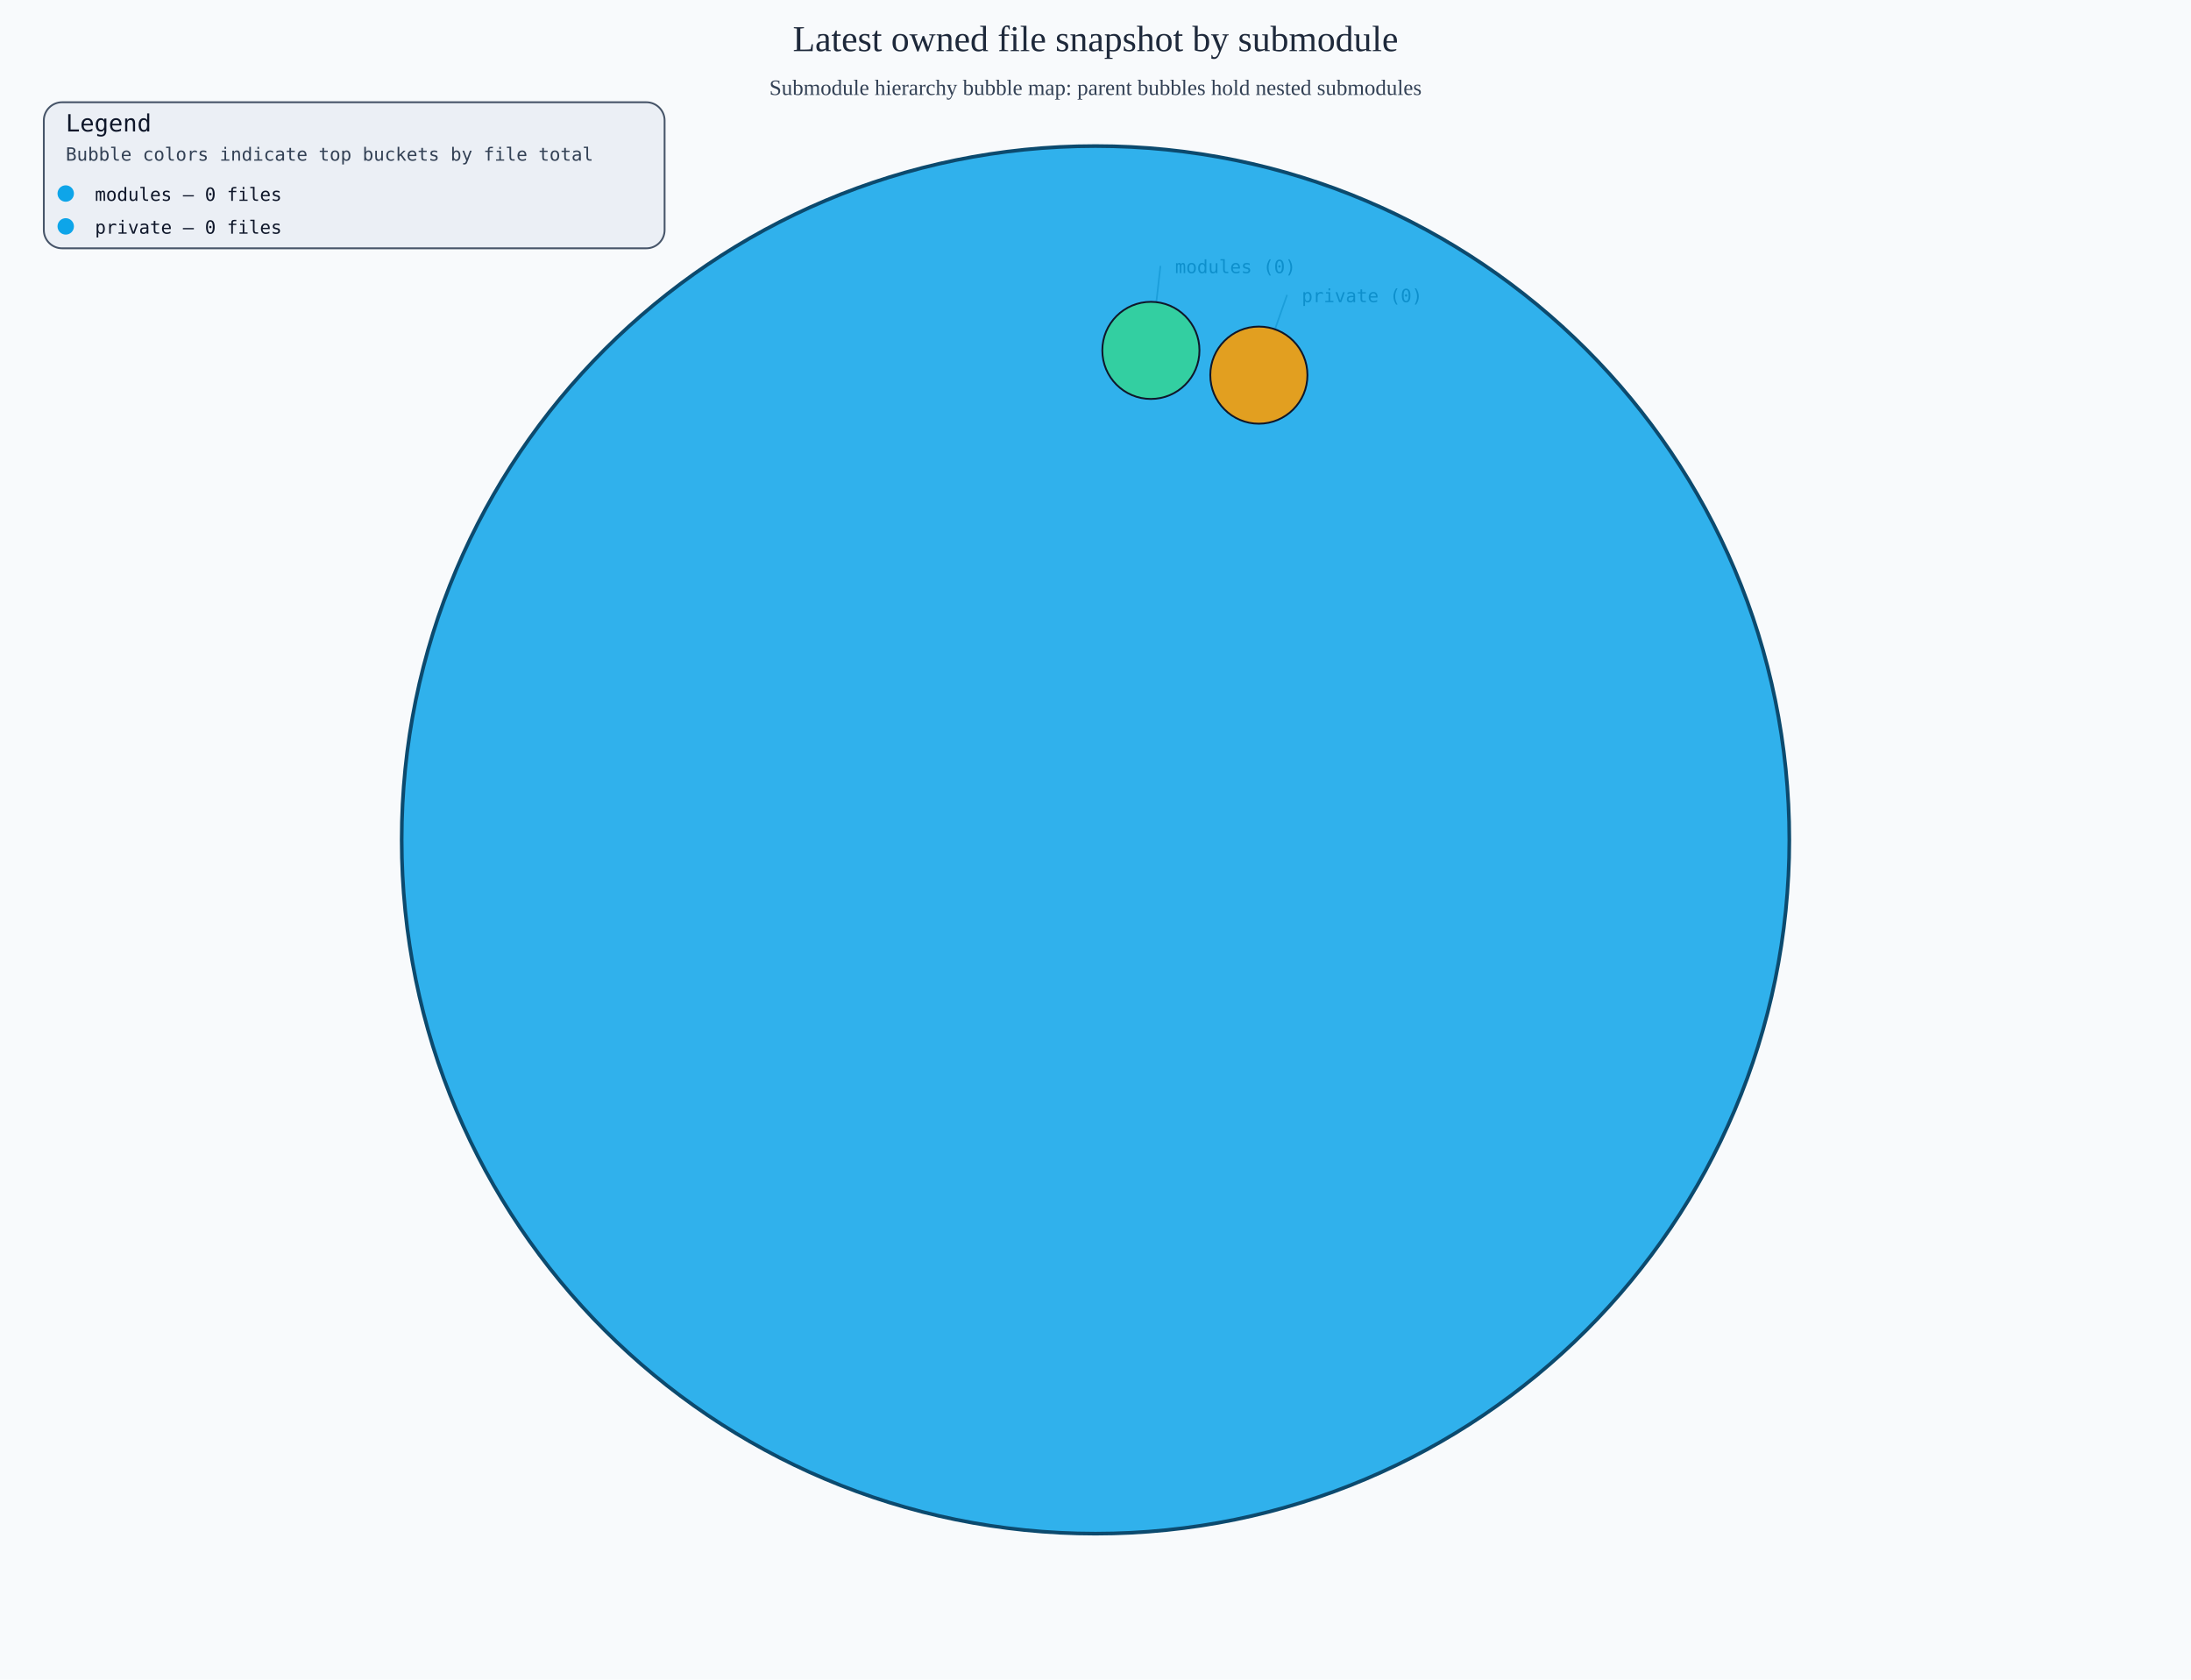
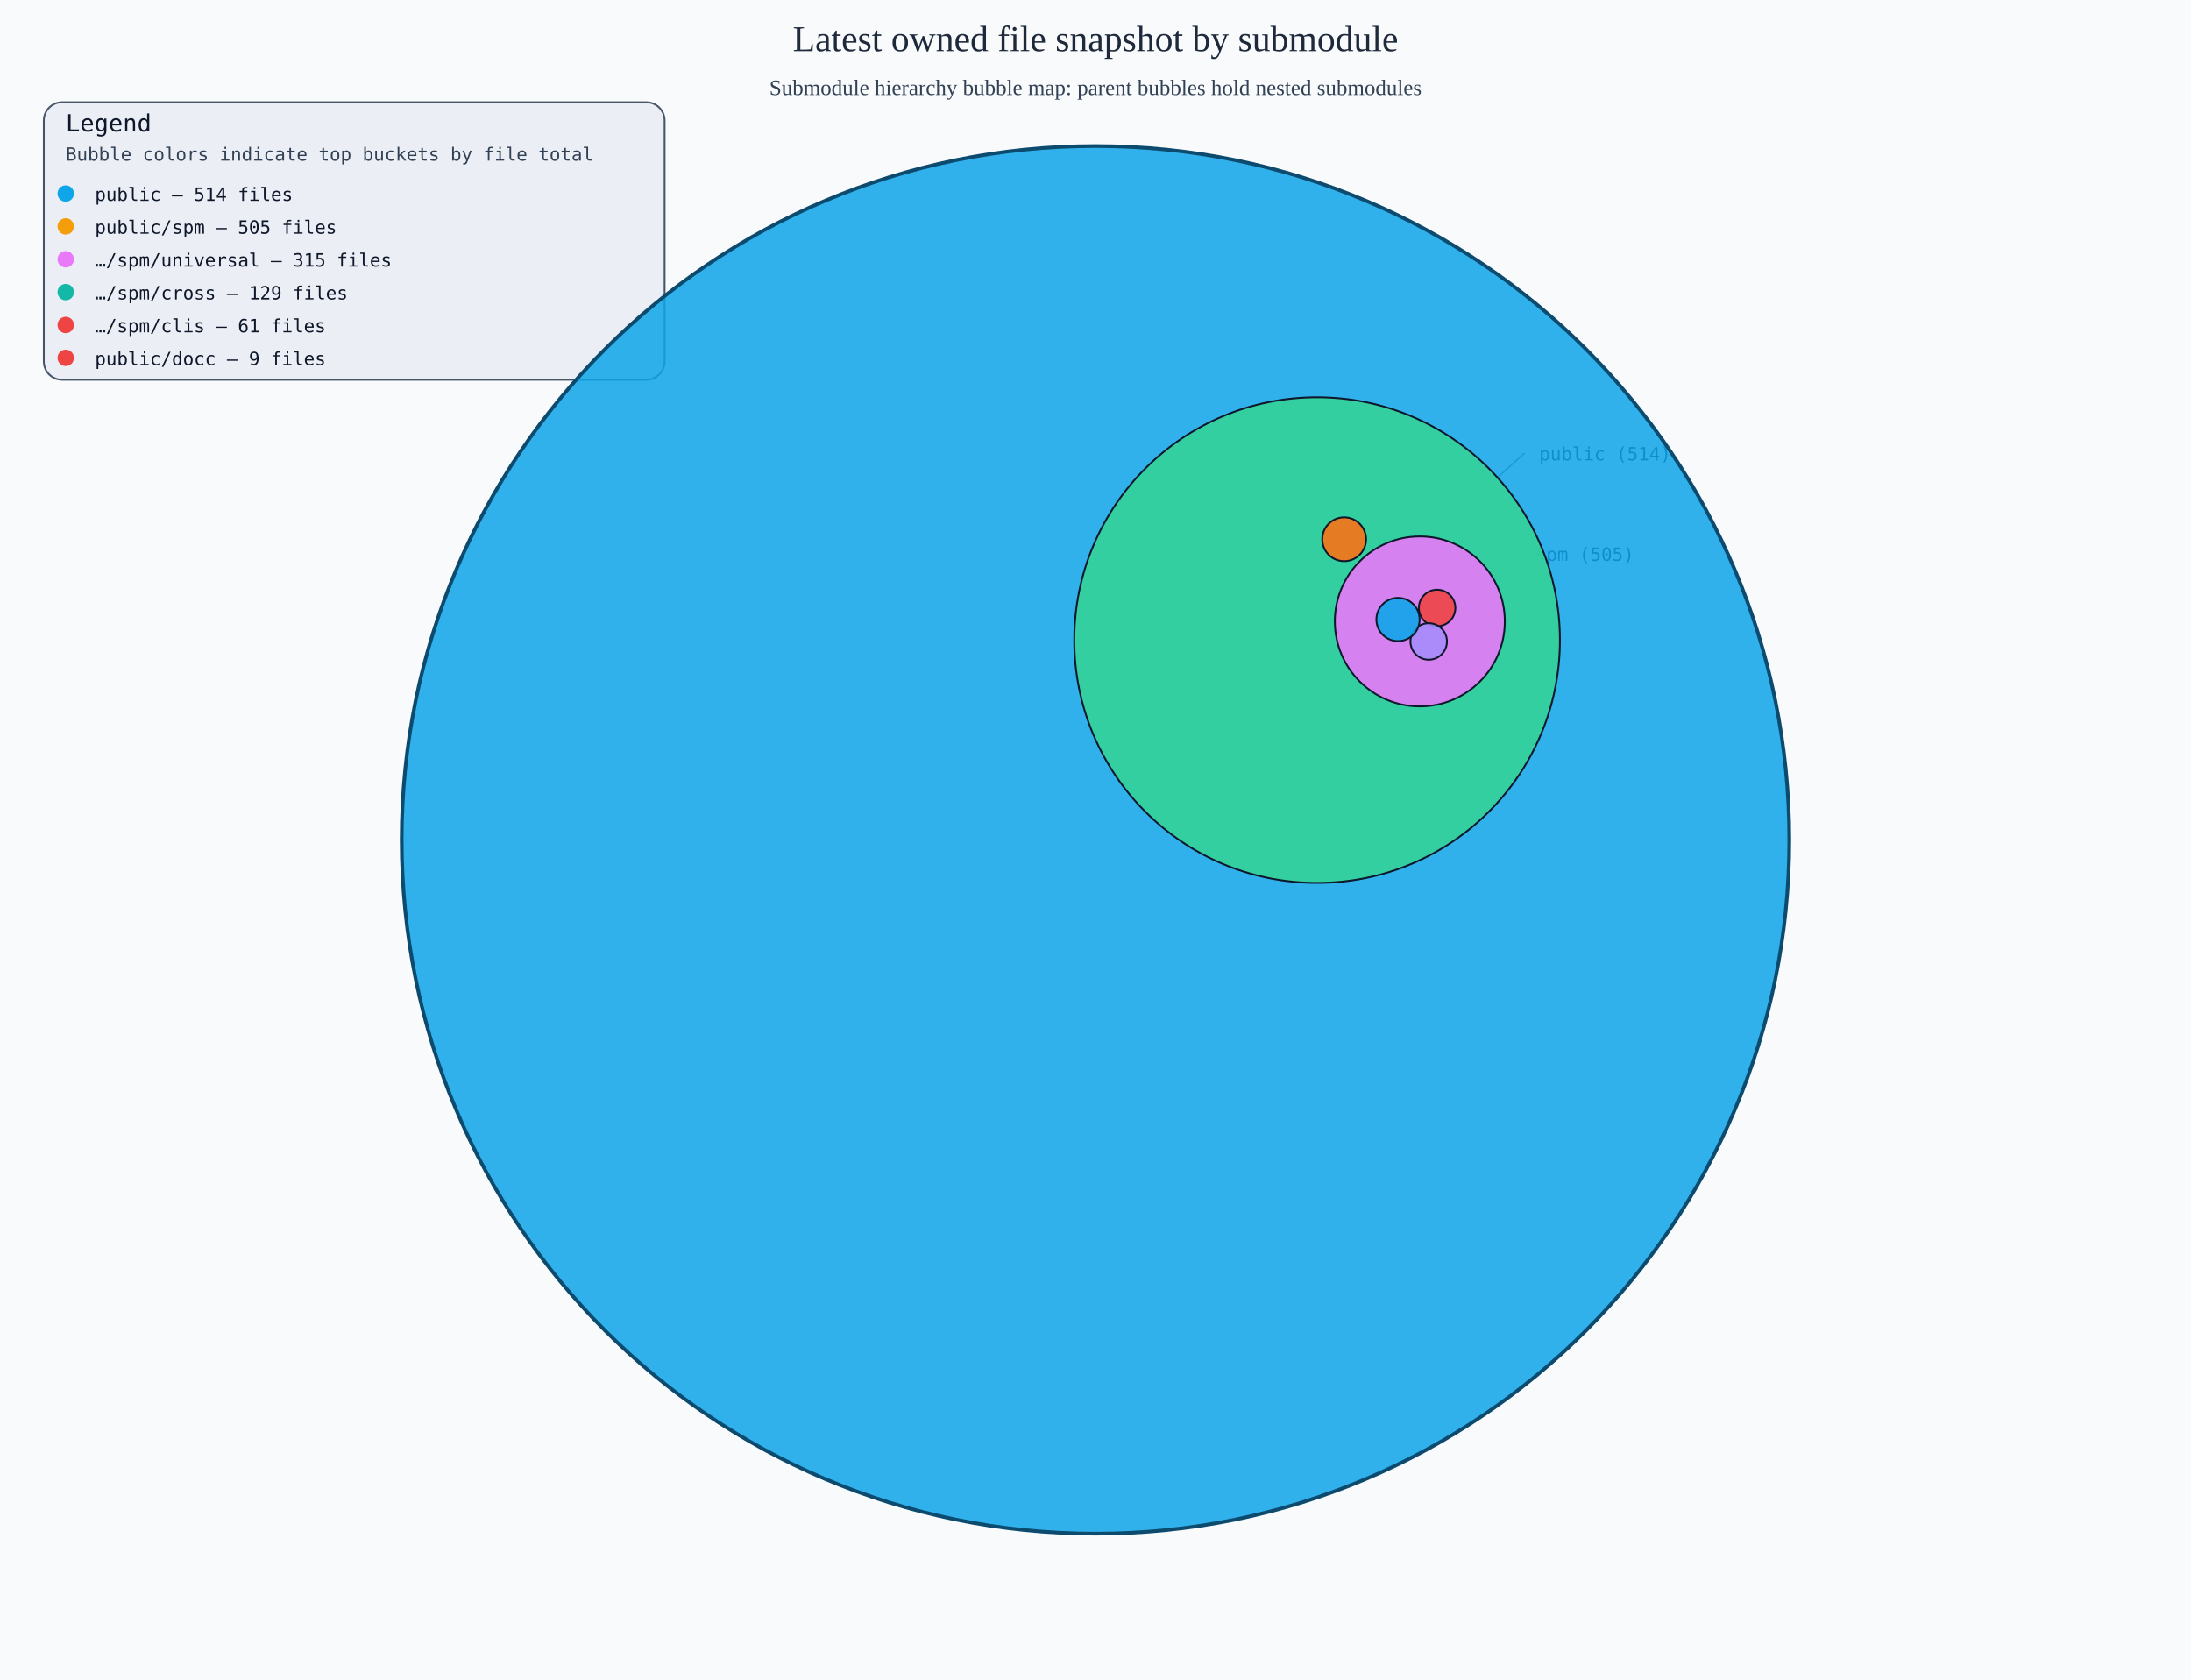
<svg xmlns="http://www.w3.org/2000/svg" viewBox="0 0 1200 920">
  <rect x="0" y="0" width="1200" height="920" fill="#f8fafc" />
  <text x="600" y="28" text-anchor="middle" font-size="20" fill="#1e293b">Latest owned file snapshot by submodule</text>
  <text x="600" y="52" text-anchor="middle" font-size="12" fill="#334155">Submodule hierarchy bubble map: parent bubbles hold nested submodules</text>
-   <rect x="24.0" y="56.0" width="340.0" height="80.0" fill="#e2e8f0" fill-opacity="0.6" stroke="#475569" stroke-width="1" rx="10" />
+   <rect x="24.0" y="56.0" width="340.0" height="152.0" fill="#e2e8f0" fill-opacity="0.6" stroke="#475569" stroke-width="1" rx="10" />
  <text x="36.0" y="72.0" font-size="13" fill="#0f172a" font-family="monospace">Legend</text>
  <text x="36.0" y="88.0" font-size="10" fill="#334155" font-family="monospace">Bubble colors indicate top buckets by file total</text>
  <circle cx="36.0" cy="106.0" r="4.5" fill="#0ea5e9" />
-   <text x="52.0" y="110.0" font-size="10" fill="#0f172a" font-family="monospace" alignment-baseline="middle">modules — 0 files</text>
-   <circle cx="36.0" cy="124.0" r="4.5" fill="#0ea5e9" />
-   <text x="52.0" y="128.0" font-size="10" fill="#0f172a" font-family="monospace" alignment-baseline="middle">private — 0 files</text>
-   <line x1="633.16" y1="166.97" x2="635.58" y2="145.61" stroke="#334155" stroke-width="0.9" stroke-opacity="0.7" />
-   <text x="643.58" y="149.61" text-anchor="start" fill="#0f172a" font-size="10" font-family="monospace">modules (0)</text>
-   <line x1="697.80" y1="181.79" x2="704.93" y2="161.50" stroke="#334155" stroke-width="0.9" stroke-opacity="0.7" />
-   <text x="712.93" y="165.50" text-anchor="start" fill="#0f172a" font-size="10" font-family="monospace">private (0)</text>
+   <text x="52.0" y="110.0" font-size="10" fill="#0f172a" font-family="monospace" alignment-baseline="middle">public — 514 files</text>
+   <circle cx="36.0" cy="124.0" r="4.5" fill="#f59e0b" />
+   <text x="52.0" y="128.0" font-size="10" fill="#0f172a" font-family="monospace" alignment-baseline="middle">public/spm — 505 files</text>
+   <circle cx="36.0" cy="142.0" r="4.5" fill="#e879f9" />
+   <text x="52.0" y="146.0" font-size="10" fill="#0f172a" font-family="monospace" alignment-baseline="middle">…/spm/universal — 315 files</text>
+   <circle cx="36.0" cy="160.0" r="4.5" fill="#14b8a6" />
+   <text x="52.0" y="164.0" font-size="10" fill="#0f172a" font-family="monospace" alignment-baseline="middle">…/spm/cross — 129 files</text>
+   <circle cx="36.0" cy="178.0" r="4.5" fill="#ef4444" />
+   <text x="52.0" y="182.0" font-size="10" fill="#0f172a" font-family="monospace" alignment-baseline="middle">…/spm/clis — 61 files</text>
+   <circle cx="36.0" cy="196.0" r="4.5" fill="#ef4444" />
+   <text x="52.0" y="200.0" font-size="10" fill="#0f172a" font-family="monospace" alignment-baseline="middle">public/docc — 9 files</text>
+   <line x1="819.05" y1="262.55" x2="835.01" y2="248.16" stroke="#334155" stroke-width="0.9" stroke-opacity="0.7" />
+   <text x="843.01" y="252.16" text-anchor="start" fill="#0f172a" font-size="10" font-family="monospace">public (514)</text>
+   <line x1="815.00" y1="315.20" x2="832.84" y2="303.19" stroke="#334155" stroke-width="0.9" stroke-opacity="0.7" />
+   <text x="840.84" y="307.19" text-anchor="start" fill="#0f172a" font-size="10" font-family="monospace">spm (505)</text>
  <g font-family="monospace" font-size="11">
    <circle cx="600.0" cy="460.0" r="380.0" fill="#0ea5e9" fill-opacity="0.85" stroke="#0c4a6e" stroke-width="2" />
  </g>
  <g font-family="monospace" font-size="11">
-     <circle cx="630.336" cy="191.911" r="26.6" fill="#34d399" fill-opacity="0.90" stroke="#0f172a" stroke-width="1" />
+     <circle cx="721.37" cy="350.597" r="133.0" fill="#34d399" fill-opacity="0.90" stroke="#0f172a" stroke-width="1" />
  </g>
  <g font-family="monospace" font-size="11">
-     <circle cx="689.473" cy="205.468" r="26.6" fill="#f59e0b" fill-opacity="0.90" stroke="#0f172a" stroke-width="1" />
+     <circle cx="736.198" cy="295.363" r="12.0" fill="#f97316" fill-opacity="0.90" stroke="#0f172a" stroke-width="1" />
+   </g>
+   <g font-family="monospace" font-size="11">
+     <circle cx="777.638" cy="340.369" r="46.55" fill="#e879f9" fill-opacity="0.90" stroke="#0f172a" stroke-width="1" />
+   </g>
+   <g font-family="monospace" font-size="11">
+     <circle cx="787.099" cy="332.987" r="10.0" fill="#ef4444" fill-opacity="0.90" stroke="#0f172a" stroke-width="1" />
+   </g>
+   <g font-family="monospace" font-size="11">
+     <circle cx="782.498" cy="351.341" r="10.0" fill="#a78bfa" fill-opacity="0.90" stroke="#0f172a" stroke-width="1" />
+   </g>
+   <g font-family="monospace" font-size="11">
+     <circle cx="765.685" cy="339.308" r="11.838" fill="#0ea5e9" fill-opacity="0.90" stroke="#0f172a" stroke-width="1" />
  </g>
</svg>
